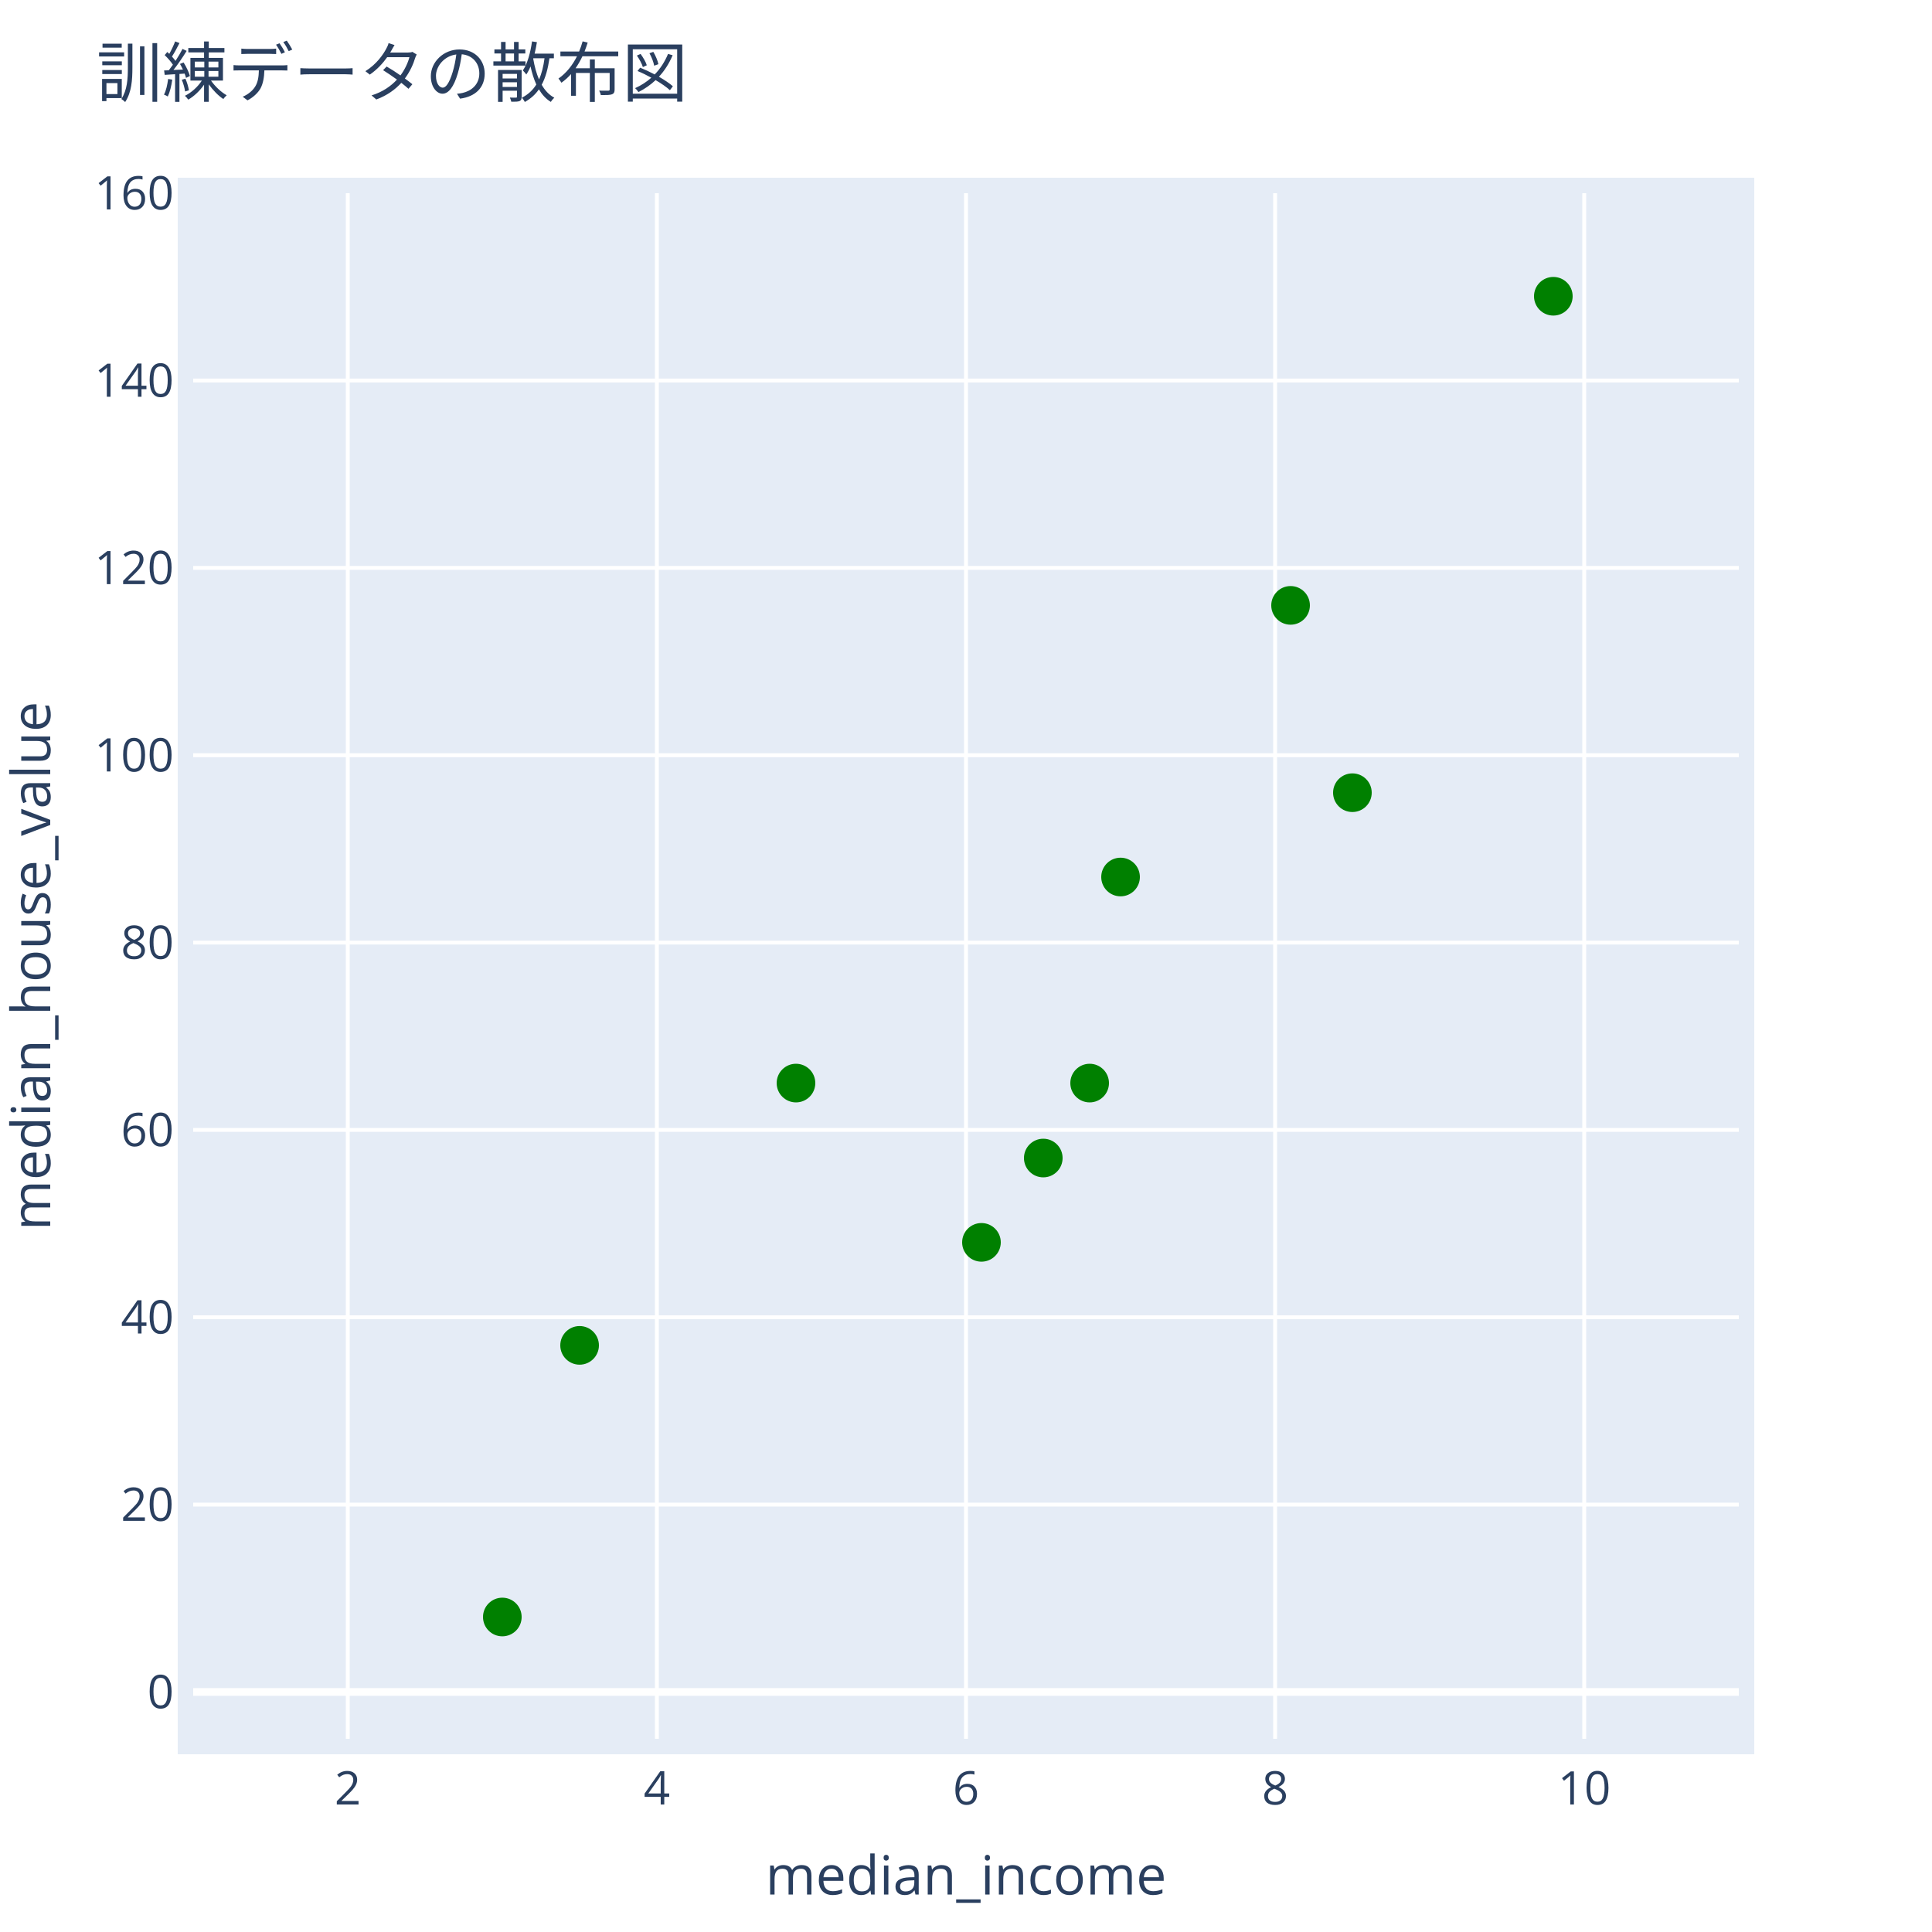
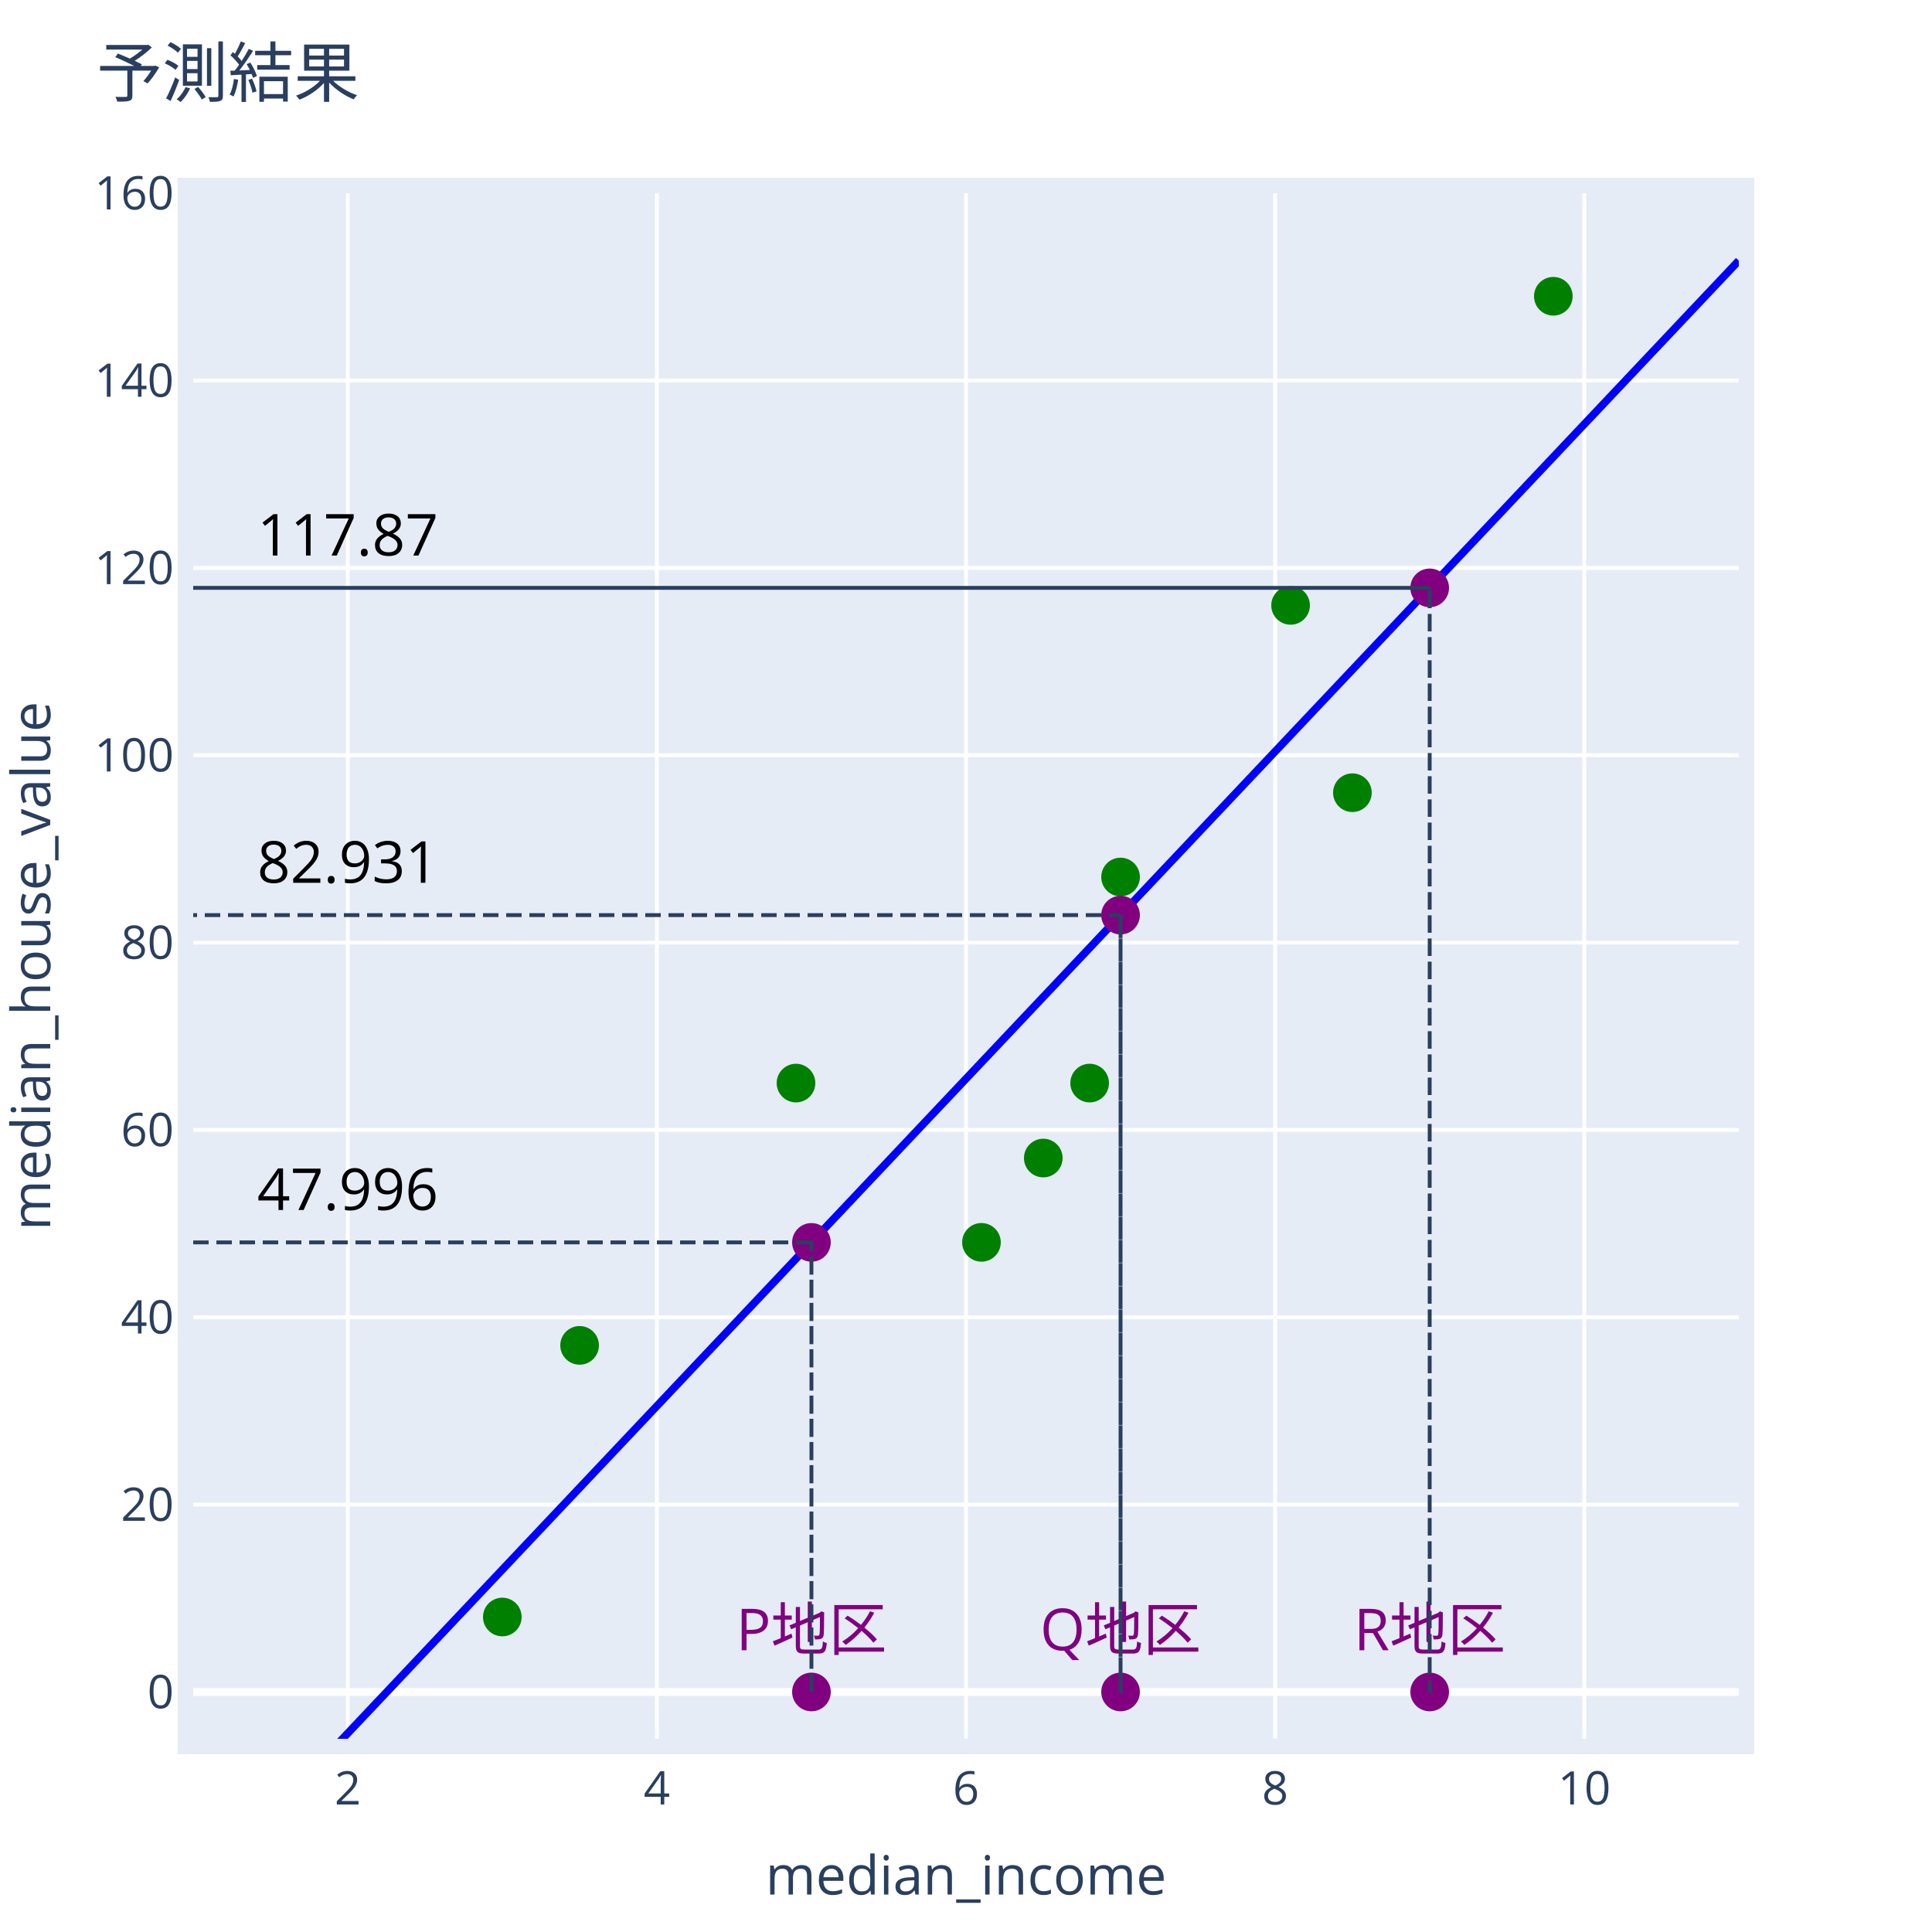
<svg xmlns="http://www.w3.org/2000/svg" class="main-svg" width="500" height="500" style="" viewBox="0 0 500 500">
  <rect x="0" y="0" width="500" height="500" style="fill: rgb(255, 255, 255); fill-opacity: 1;" />
-   <defs id="defs-fcd417">
+   <defs id="defs-359d4f">
    <g class="clips">
-       <clipPath id="clipfcd417xyplot" class="plotclip">
+       <clipPath id="clip359d4fxyplot" class="plotclip">
        <rect width="400" height="400" />
      </clipPath>
-       <clipPath class="axesclip" id="clipfcd417x">
+       <clipPath class="axesclip" id="clip359d4fx">
        <rect x="50" y="0" width="400" height="500" />
      </clipPath>
-       <clipPath class="axesclip" id="clipfcd417y">
+       <clipPath class="axesclip" id="clip359d4fy">
        <rect x="0" y="50" width="500" height="400" />
      </clipPath>
-       <clipPath class="axesclip" id="clipfcd417xy">
+       <clipPath class="axesclip" id="clip359d4fxy">
        <rect x="50" y="50" width="400" height="400" />
      </clipPath>
    </g>
    <g class="gradients" />
    <g class="patterns" />
  </defs>
  <g class="bglayer">
    <rect class="bg" x="46" y="46" width="408" height="408" style="fill: rgb(229, 236, 246); fill-opacity: 1; stroke-width: 0;" />
  </g>
  <g class="layer-below">
    <g class="imagelayer" />
    <g class="shapelayer" />
  </g>
  <g class="cartesianlayer">
    <g class="subplot xy">
      <g class="layer-subplot">
        <g class="shapelayer" />
        <g class="imagelayer" />
      </g>
      <g class="minor-gridlayer">
        <g class="x" />
        <g class="y" />
      </g>
      <g class="gridlayer">
        <g class="x">
          <path class="xgrid crisp" transform="translate(90,0)" d="M0,50v400" style="stroke: rgb(255, 255, 255); stroke-opacity: 1; stroke-width: 1px;" />
          <path class="xgrid crisp" transform="translate(170,0)" d="M0,50v400" style="stroke: rgb(255, 255, 255); stroke-opacity: 1; stroke-width: 1px;" />
          <path class="xgrid crisp" transform="translate(250,0)" d="M0,50v400" style="stroke: rgb(255, 255, 255); stroke-opacity: 1; stroke-width: 1px;" />
          <path class="xgrid crisp" transform="translate(330,0)" d="M0,50v400" style="stroke: rgb(255, 255, 255); stroke-opacity: 1; stroke-width: 1px;" />
          <path class="xgrid crisp" transform="translate(410,0)" d="M0,50v400" style="stroke: rgb(255, 255, 255); stroke-opacity: 1; stroke-width: 1px;" />
        </g>
        <g class="y">
          <path class="ygrid crisp" transform="translate(0,389.39)" d="M50,0h400" style="stroke: rgb(255, 255, 255); stroke-opacity: 1; stroke-width: 1px;" />
          <path class="ygrid crisp" transform="translate(0,340.91)" d="M50,0h400" style="stroke: rgb(255, 255, 255); stroke-opacity: 1; stroke-width: 1px;" />
          <path class="ygrid crisp" transform="translate(0,292.42)" d="M50,0h400" style="stroke: rgb(255, 255, 255); stroke-opacity: 1; stroke-width: 1px;" />
          <path class="ygrid crisp" transform="translate(0,243.94)" d="M50,0h400" style="stroke: rgb(255, 255, 255); stroke-opacity: 1; stroke-width: 1px;" />
          <path class="ygrid crisp" transform="translate(0,195.45)" d="M50,0h400" style="stroke: rgb(255, 255, 255); stroke-opacity: 1; stroke-width: 1px;" />
          <path class="ygrid crisp" transform="translate(0,146.97)" d="M50,0h400" style="stroke: rgb(255, 255, 255); stroke-opacity: 1; stroke-width: 1px;" />
          <path class="ygrid crisp" transform="translate(0,98.48)" d="M50,0h400" style="stroke: rgb(255, 255, 255); stroke-opacity: 1; stroke-width: 1px;" />
        </g>
      </g>
      <g class="zerolinelayer">
        <path class="yzl zl crisp" transform="translate(0,437.88)" d="M50,0h400" style="stroke: rgb(255, 255, 255); stroke-opacity: 1; stroke-width: 2px;" />
      </g>
      <path class="xlines-below" />
      <path class="ylines-below" />
      <g class="overlines-below" />
      <g class="xaxislayer-below" />
      <g class="yaxislayer-below" />
      <g class="overaxes-below" />
-       <g class="plot" transform="translate(50,50)" clip-path="url(#clipfcd417xyplot)">
+       <g class="plot" transform="translate(50,50)" clip-path="url(#clip359d4fxyplot)">
        <g class="scatterlayer mlayer">
-           <g class="trace scatter tracea7d846e6-bb64-4dc1-a983-31041940f5c3" style="stroke-miterlimit: 2; opacity: 1;">
+           <g class="trace scatter trace108d3f87-57de-4fe4-8998-77aec75c52dc" style="stroke-miterlimit: 2; opacity: 1;">
+             <g class="fills" />
+             <g class="errorbars" />
+             <g class="lines" />
+             <g class="points">
+               <path class="point" transform="translate(160,387.88)" d="M5,0A5,5 0 1,1 0,-5A5,5 0 0,1 5,0Z" style="opacity: 1; stroke-width: 0px; fill: rgb(128, 0, 128); fill-opacity: 1;" />
+               <path class="point" transform="translate(240,387.88)" d="M5,0A5,5 0 1,1 0,-5A5,5 0 0,1 5,0Z" style="opacity: 1; stroke-width: 0px; fill: rgb(128, 0, 128); fill-opacity: 1;" />
+               <path class="point" transform="translate(320,387.88)" d="M5,0A5,5 0 1,1 0,-5A5,5 0 0,1 5,0Z" style="opacity: 1; stroke-width: 0px; fill: rgb(128, 0, 128); fill-opacity: 1;" />
+             </g>
+             <g class="text" />
+           </g>
+           <g class="trace scatter trace6d02b35e-a545-4f01-9b43-09e2d3669138" style="stroke-miterlimit: 2; opacity: 1;">
            <g class="fills" />
            <g class="errorbars" />
            <g class="lines" />
            <g class="points">
              <path class="point" transform="translate(80,368.48)" d="M5,0A5,5 0 1,1 0,-5A5,5 0 0,1 5,0Z" style="opacity: 1; stroke-width: 0px; fill: rgb(0, 128, 0); fill-opacity: 1;" />
              <path class="point" transform="translate(100,298.18)" d="M5,0A5,5 0 1,1 0,-5A5,5 0 0,1 5,0Z" style="opacity: 1; stroke-width: 0px; fill: rgb(0, 128, 0); fill-opacity: 1;" />
              <path class="point" transform="translate(204,271.52)" d="M5,0A5,5 0 1,1 0,-5A5,5 0 0,1 5,0Z" style="opacity: 1; stroke-width: 0px; fill: rgb(0, 128, 0); fill-opacity: 1;" />
              <path class="point" transform="translate(220,249.7)" d="M5,0A5,5 0 1,1 0,-5A5,5 0 0,1 5,0Z" style="opacity: 1; stroke-width: 0px; fill: rgb(0, 128, 0); fill-opacity: 1;" />
              <path class="point" transform="translate(232,230.3)" d="M5,0A5,5 0 1,1 0,-5A5,5 0 0,1 5,0Z" style="opacity: 1; stroke-width: 0px; fill: rgb(0, 128, 0); fill-opacity: 1;" />
              <path class="point" transform="translate(156,230.3)" d="M5,0A5,5 0 1,1 0,-5A5,5 0 0,1 5,0Z" style="opacity: 1; stroke-width: 0px; fill: rgb(0, 128, 0); fill-opacity: 1;" />
              <path class="point" transform="translate(240,176.97)" d="M5,0A5,5 0 1,1 0,-5A5,5 0 0,1 5,0Z" style="opacity: 1; stroke-width: 0px; fill: rgb(0, 128, 0); fill-opacity: 1;" />
              <path class="point" transform="translate(300,155.15)" d="M5,0A5,5 0 1,1 0,-5A5,5 0 0,1 5,0Z" style="opacity: 1; stroke-width: 0px; fill: rgb(0, 128, 0); fill-opacity: 1;" />
              <path class="point" transform="translate(284,106.67)" d="M5,0A5,5 0 1,1 0,-5A5,5 0 0,1 5,0Z" style="opacity: 1; stroke-width: 0px; fill: rgb(0, 128, 0); fill-opacity: 1;" />
              <path class="point" transform="translate(352,26.67)" d="M5,0A5,5 0 1,1 0,-5A5,5 0 0,1 5,0Z" style="opacity: 1; stroke-width: 0px; fill: rgb(0, 128, 0); fill-opacity: 1;" />
            </g>
            <g class="text" />
          </g>
+           <g class="trace scatter trace18e1e1c4-e8ec-47b7-a103-8186c605eeca" style="stroke-miterlimit: 2; opacity: 1;">
+             <g class="fills" />
+             <g class="errorbars" />
+             <g class="lines" />
+             <g class="points" />
+             <g class="text">
+               <g class="textpoint" transform="translate(0,3.75)">
+                 <text x="160" y="373.33" text-anchor="middle" style="font-family: 'Open Sans', verdana, arial, sans-serif; font-size: 15px; fill: rgb(128, 0, 128); fill-opacity: 1; white-space: pre;">P地区</text>
+               </g>
+               <g class="textpoint" transform="translate(0,3.75)">
+                 <text x="240" y="373.33" text-anchor="middle" style="font-family: 'Open Sans', verdana, arial, sans-serif; font-size: 15px; fill: rgb(128, 0, 128); fill-opacity: 1; white-space: pre;">Q地区</text>
+               </g>
+               <g class="textpoint" transform="translate(0,3.75)">
+                 <text x="320" y="373.33" text-anchor="middle" style="font-family: 'Open Sans', verdana, arial, sans-serif; font-size: 15px; fill: rgb(128, 0, 128); fill-opacity: 1; white-space: pre;">R地区</text>
+               </g>
+             </g>
+           </g>
+           <g class="trace scatter tracebb3b9451-5def-4938-94c2-e8b10f30f3a0" style="stroke-miterlimit: 2; opacity: 1;">
+             <g class="fills" />
+             <g class="errorbars" />
+             <g class="lines">
+               <path class="js-line" d="M-40,483.26L400,17.45" style="vector-effect: none; fill: none; stroke: rgb(0, 0, 255); stroke-opacity: 1; stroke-width: 2px; opacity: 1;" />
+             </g>
+             <g class="points" />
+             <g class="text" />
+           </g>
+           <g class="trace scatter trace93e0ce78-a2f5-4bcb-9459-88cc21ad936b" style="stroke-miterlimit: 2; opacity: 1;">
+             <g class="fills" />
+             <g class="errorbars" />
+             <g class="lines" />
+             <g class="points">
+               <path class="point" transform="translate(160,271.53)" d="M5,0A5,5 0 1,1 0,-5A5,5 0 0,1 5,0Z" style="opacity: 1; stroke-width: 0px; fill: rgb(128, 0, 128); fill-opacity: 1;" />
+               <path class="point" transform="translate(240,186.83)" d="M5,0A5,5 0 1,1 0,-5A5,5 0 0,1 5,0Z" style="opacity: 1; stroke-width: 0px; fill: rgb(128, 0, 128); fill-opacity: 1;" />
+               <path class="point" transform="translate(320,102.14)" d="M5,0A5,5 0 1,1 0,-5A5,5 0 0,1 5,0Z" style="opacity: 1; stroke-width: 0px; fill: rgb(128, 0, 128); fill-opacity: 1;" />
+             </g>
+             <g class="text" />
+           </g>
+           <g class="trace scatter tracecb8726f0-03b9-45b9-bfab-4e7eff754970" style="stroke-miterlimit: 2; opacity: 1;">
+             <g class="fills" />
+             <g class="errorbars" />
+             <g class="lines" />
+             <g class="points" />
+             <g class="text">
+               <g class="textpoint" transform="translate(0,3.75)">
+                 <text x="40" y="259.4" text-anchor="middle" style="font-family: 'Open Sans', verdana, arial, sans-serif; font-size: 15px; fill: rgb(0, 0, 0); fill-opacity: 1; white-space: pre;">47.996</text>
+               </g>
+               <g class="textpoint" transform="translate(0,3.75)">
+                 <text x="40" y="174.71" text-anchor="middle" style="font-family: 'Open Sans', verdana, arial, sans-serif; font-size: 15px; fill: rgb(0, 0, 0); fill-opacity: 1; white-space: pre;">82.931</text>
+               </g>
+               <g class="textpoint" transform="translate(0,3.75)">
+                 <text x="40" y="90.02" text-anchor="middle" style="font-family: 'Open Sans', verdana, arial, sans-serif; font-size: 15px; fill: rgb(0, 0, 0); fill-opacity: 1; white-space: pre;">117.87</text>
+               </g>
+             </g>
+           </g>
        </g>
      </g>
      <g class="overplot" />
      <path class="xlines-above crisp" d="M0,0" style="fill: none;" />
      <path class="ylines-above crisp" d="M0,0" style="fill: none;" />
      <g class="overlines-above" />
      <g class="xaxislayer-above">
        <g class="xtick">
          <text text-anchor="middle" x="0" y="467" transform="translate(90,0)" style="font-family: 'Open Sans', verdana, arial, sans-serif; font-size: 12px; fill: rgb(42, 63, 95); fill-opacity: 1; white-space: pre; opacity: 1;">2</text>
        </g>
        <g class="xtick">
          <text text-anchor="middle" x="0" y="467" style="font-family: 'Open Sans', verdana, arial, sans-serif; font-size: 12px; fill: rgb(42, 63, 95); fill-opacity: 1; white-space: pre; opacity: 1;" transform="translate(170,0)">4</text>
        </g>
        <g class="xtick">
          <text text-anchor="middle" x="0" y="467" style="font-family: 'Open Sans', verdana, arial, sans-serif; font-size: 12px; fill: rgb(42, 63, 95); fill-opacity: 1; white-space: pre; opacity: 1;" transform="translate(250,0)">6</text>
        </g>
        <g class="xtick">
          <text text-anchor="middle" x="0" y="467" style="font-family: 'Open Sans', verdana, arial, sans-serif; font-size: 12px; fill: rgb(42, 63, 95); fill-opacity: 1; white-space: pre; opacity: 1;" transform="translate(330,0)">8</text>
        </g>
        <g class="xtick">
          <text text-anchor="middle" x="0" y="467" style="font-family: 'Open Sans', verdana, arial, sans-serif; font-size: 12px; fill: rgb(42, 63, 95); fill-opacity: 1; white-space: pre; opacity: 1;" transform="translate(410,0)">10</text>
        </g>
      </g>
      <g class="yaxislayer-above">
        <g class="ytick">
          <text text-anchor="end" x="45" y="4.2" transform="translate(0,437.88)" style="font-family: 'Open Sans', verdana, arial, sans-serif; font-size: 12px; fill: rgb(42, 63, 95); fill-opacity: 1; white-space: pre; opacity: 1;">0</text>
        </g>
        <g class="ytick">
          <text text-anchor="end" x="45" y="4.2" style="font-family: 'Open Sans', verdana, arial, sans-serif; font-size: 12px; fill: rgb(42, 63, 95); fill-opacity: 1; white-space: pre; opacity: 1;" transform="translate(0,389.39)">20</text>
        </g>
        <g class="ytick">
          <text text-anchor="end" x="45" y="4.2" style="font-family: 'Open Sans', verdana, arial, sans-serif; font-size: 12px; fill: rgb(42, 63, 95); fill-opacity: 1; white-space: pre; opacity: 1;" transform="translate(0,340.91)">40</text>
        </g>
        <g class="ytick">
          <text text-anchor="end" x="45" y="4.2" style="font-family: 'Open Sans', verdana, arial, sans-serif; font-size: 12px; fill: rgb(42, 63, 95); fill-opacity: 1; white-space: pre; opacity: 1;" transform="translate(0,292.42)">60</text>
        </g>
        <g class="ytick">
          <text text-anchor="end" x="45" y="4.2" style="font-family: 'Open Sans', verdana, arial, sans-serif; font-size: 12px; fill: rgb(42, 63, 95); fill-opacity: 1; white-space: pre; opacity: 1;" transform="translate(0,243.94)">80</text>
        </g>
        <g class="ytick">
          <text text-anchor="end" x="45" y="4.2" style="font-family: 'Open Sans', verdana, arial, sans-serif; font-size: 12px; fill: rgb(42, 63, 95); fill-opacity: 1; white-space: pre; opacity: 1;" transform="translate(0,195.45)">100</text>
        </g>
        <g class="ytick">
          <text text-anchor="end" x="45" y="4.2" style="font-family: 'Open Sans', verdana, arial, sans-serif; font-size: 12px; fill: rgb(42, 63, 95); fill-opacity: 1; white-space: pre; opacity: 1;" transform="translate(0,146.97)">120</text>
        </g>
        <g class="ytick">
          <text text-anchor="end" x="45" y="4.2" style="font-family: 'Open Sans', verdana, arial, sans-serif; font-size: 12px; fill: rgb(42, 63, 95); fill-opacity: 1; white-space: pre; opacity: 1;" transform="translate(0,98.48)">140</text>
        </g>
        <g class="ytick">
          <text text-anchor="end" x="45" y="4.2" style="font-family: 'Open Sans', verdana, arial, sans-serif; font-size: 12px; fill: rgb(42, 63, 95); fill-opacity: 1; white-space: pre; opacity: 1;" transform="translate(0,50)">160</text>
        </g>
      </g>
      <g class="overaxes-above" />
    </g>
  </g>
  <g class="polarlayer" />
  <g class="smithlayer" />
  <g class="ternarylayer" />
  <g class="geolayer" />
  <g class="funnelarealayer" />
  <g class="pielayer" />
  <g class="iciclelayer" />
  <g class="treemaplayer" />
  <g class="sunburstlayer" />
  <g class="glimages" />
-   <defs id="topdefs-fcd417">
+   <defs id="topdefs-359d4f">
    <g class="clips" />
  </defs>
  <g class="layer-above">
    <g class="imagelayer" />
-     <g class="shapelayer" />
+     <g class="shapelayer">
+       <g class="shape-group" data-index="0" clip-path="url(#clip359d4fxy)">
+         <path data-index="0" fill-rule="evenodd" d="M210 437.88L210 321.53Z" style="opacity: 1; stroke: rgb(42, 63, 95); stroke-opacity: 1; fill: rgb(0, 0, 0); fill-opacity: 0; stroke-dasharray: 3px, 3px; stroke-width: 1px;" />
+       </g>
+       <g class="shape-group" data-index="1" clip-path="url(#clip359d4fxy)">
+         <path data-index="1" fill-rule="evenodd" d="M290 437.88L290 236.83Z" style="opacity: 1; stroke: rgb(42, 63, 95); stroke-opacity: 1; fill: rgb(0, 0, 0); fill-opacity: 0; stroke-dasharray: 3px, 3px; stroke-width: 1px;" />
+       </g>
+       <g class="shape-group" data-index="2" clip-path="url(#clip359d4fxy)">
+         <path data-index="2" fill-rule="evenodd" d="M370 437.88L370 152.14Z" style="opacity: 1; stroke: rgb(42, 63, 95); stroke-opacity: 1; fill: rgb(0, 0, 0); fill-opacity: 0; stroke-dasharray: 3px, 3px; stroke-width: 1px;" />
+       </g>
+       <g class="shape-group" data-index="3" clip-path="url(#clip359d4fxy)">
+         <path data-index="3" fill-rule="evenodd" d="M210 321.53L10 321.53Z" style="opacity: 1; stroke: rgb(42, 63, 95); stroke-opacity: 1; fill: rgb(0, 0, 0); fill-opacity: 0; stroke-dasharray: 3px, 3px; stroke-width: 1px;" />
+       </g>
+       <g class="shape-group" data-index="4" clip-path="url(#clip359d4fxy)">
+         <path data-index="4" fill-rule="evenodd" d="M290 236.83L10 236.83Z" style="opacity: 1; stroke: rgb(42, 63, 95); stroke-opacity: 1; fill: rgb(0, 0, 0); fill-opacity: 0; stroke-dasharray: 3px, 3px; stroke-width: 1px;" />
+       </g>
+       <g class="shape-group" data-index="5" clip-path="url(#clip359d4fxy)">
+         <path data-index="5" fill-rule="evenodd" d="M370 152.14L10 152.14Z" style="opacity: 1; stroke: rgb(42, 63, 95); stroke-opacity: 1; fill: rgb(0, 0, 0); fill-opacity: 0; stroke-dasharray: 3px, 3px; stroke-width: 1px;" />
+       </g>
+     </g>
  </g>
  <g class="infolayer">
    <g class="g-gtitle">
-       <text class="gtitle" x="25" y="25" text-anchor="start" dy="0em" style="font-family: 'Open Sans', verdana, arial, sans-serif; font-size: 17px; fill: rgb(42, 63, 95); opacity: 1; font-weight: normal; white-space: pre;">訓練データの散布図</text>
+       <text class="gtitle" x="25" y="25" text-anchor="start" dy="0em" style="font-family: 'Open Sans', verdana, arial, sans-serif; font-size: 17px; fill: rgb(42, 63, 95); opacity: 1; font-weight: normal; white-space: pre;">予測結果</text>
    </g>
    <g class="g-xtitle">
      <text class="xtitle" x="250" y="490.3" text-anchor="middle" style="font-family: 'Open Sans', verdana, arial, sans-serif; font-size: 14px; fill: rgb(42, 63, 95); opacity: 1; font-weight: normal; white-space: pre;">median_income</text>
    </g>
    <g class="g-ytitle" transform="translate(8.331055,0)">
      <text class="ytitle" transform="rotate(-90,4.66875,250)" x="4.669" y="250" text-anchor="middle" style="font-family: 'Open Sans', verdana, arial, sans-serif; font-size: 14px; fill: rgb(42, 63, 95); opacity: 1; font-weight: normal; white-space: pre;">median_house_value</text>
    </g>
  </g>
</svg>
